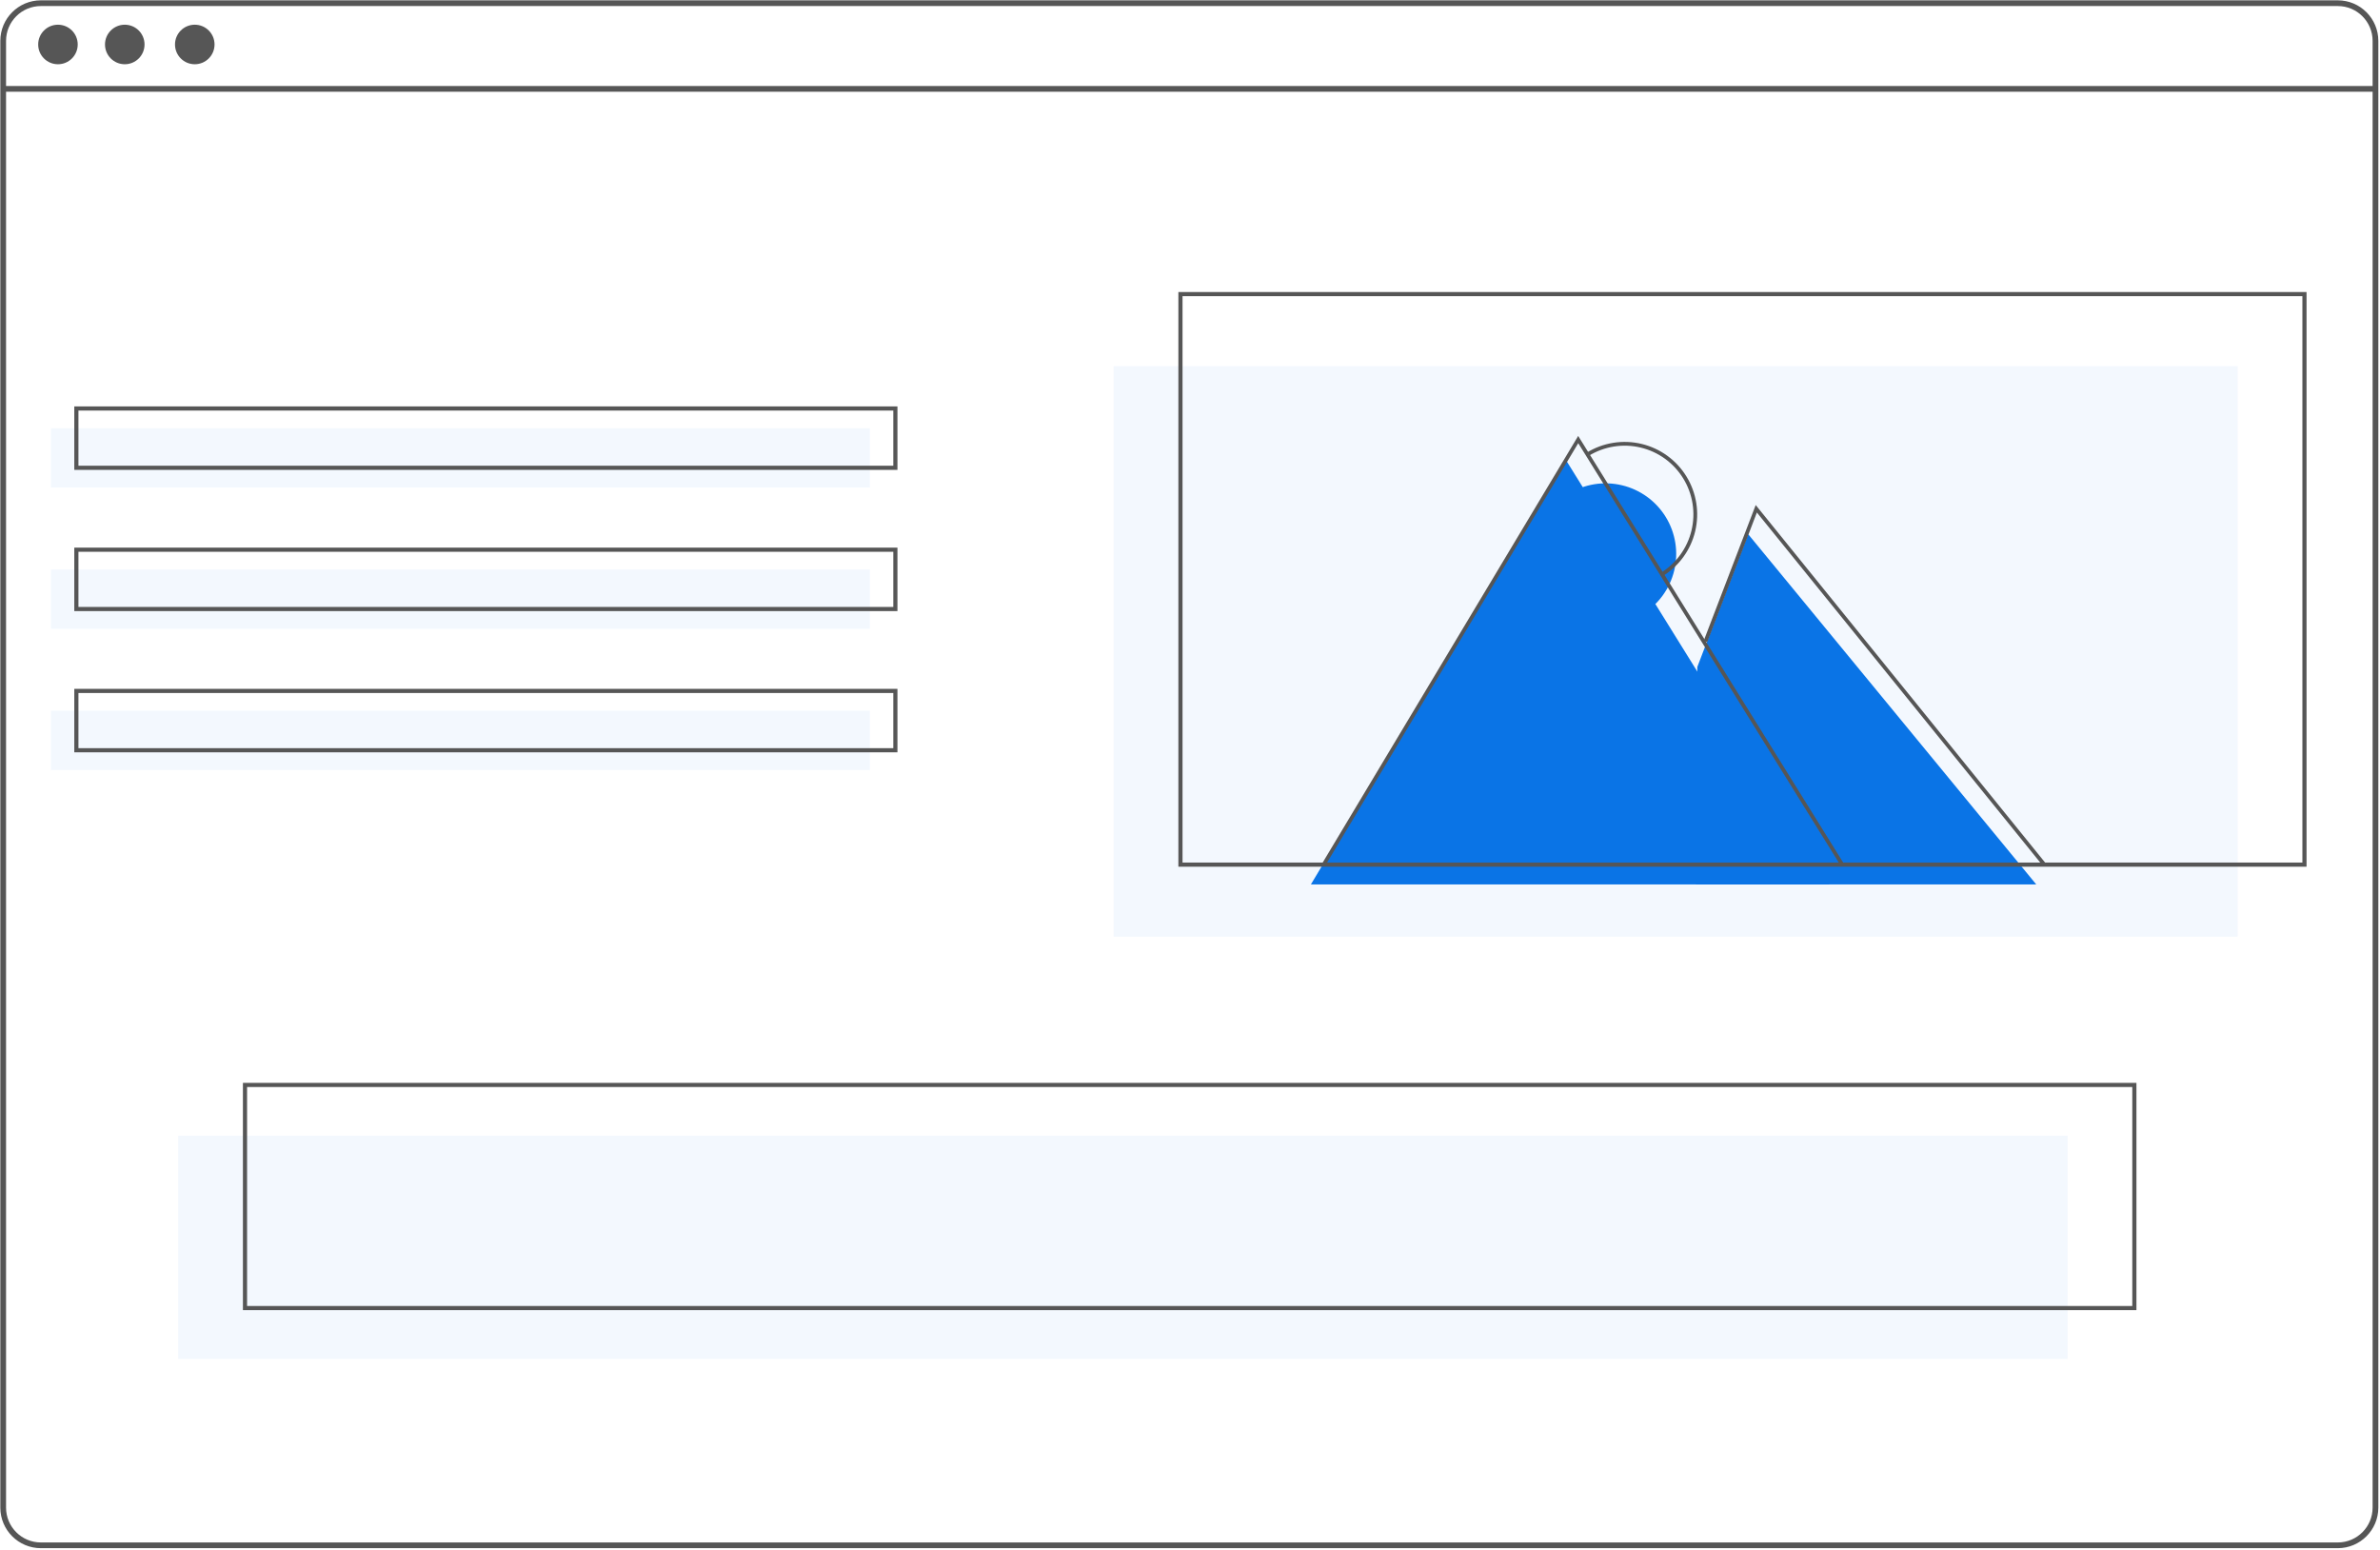
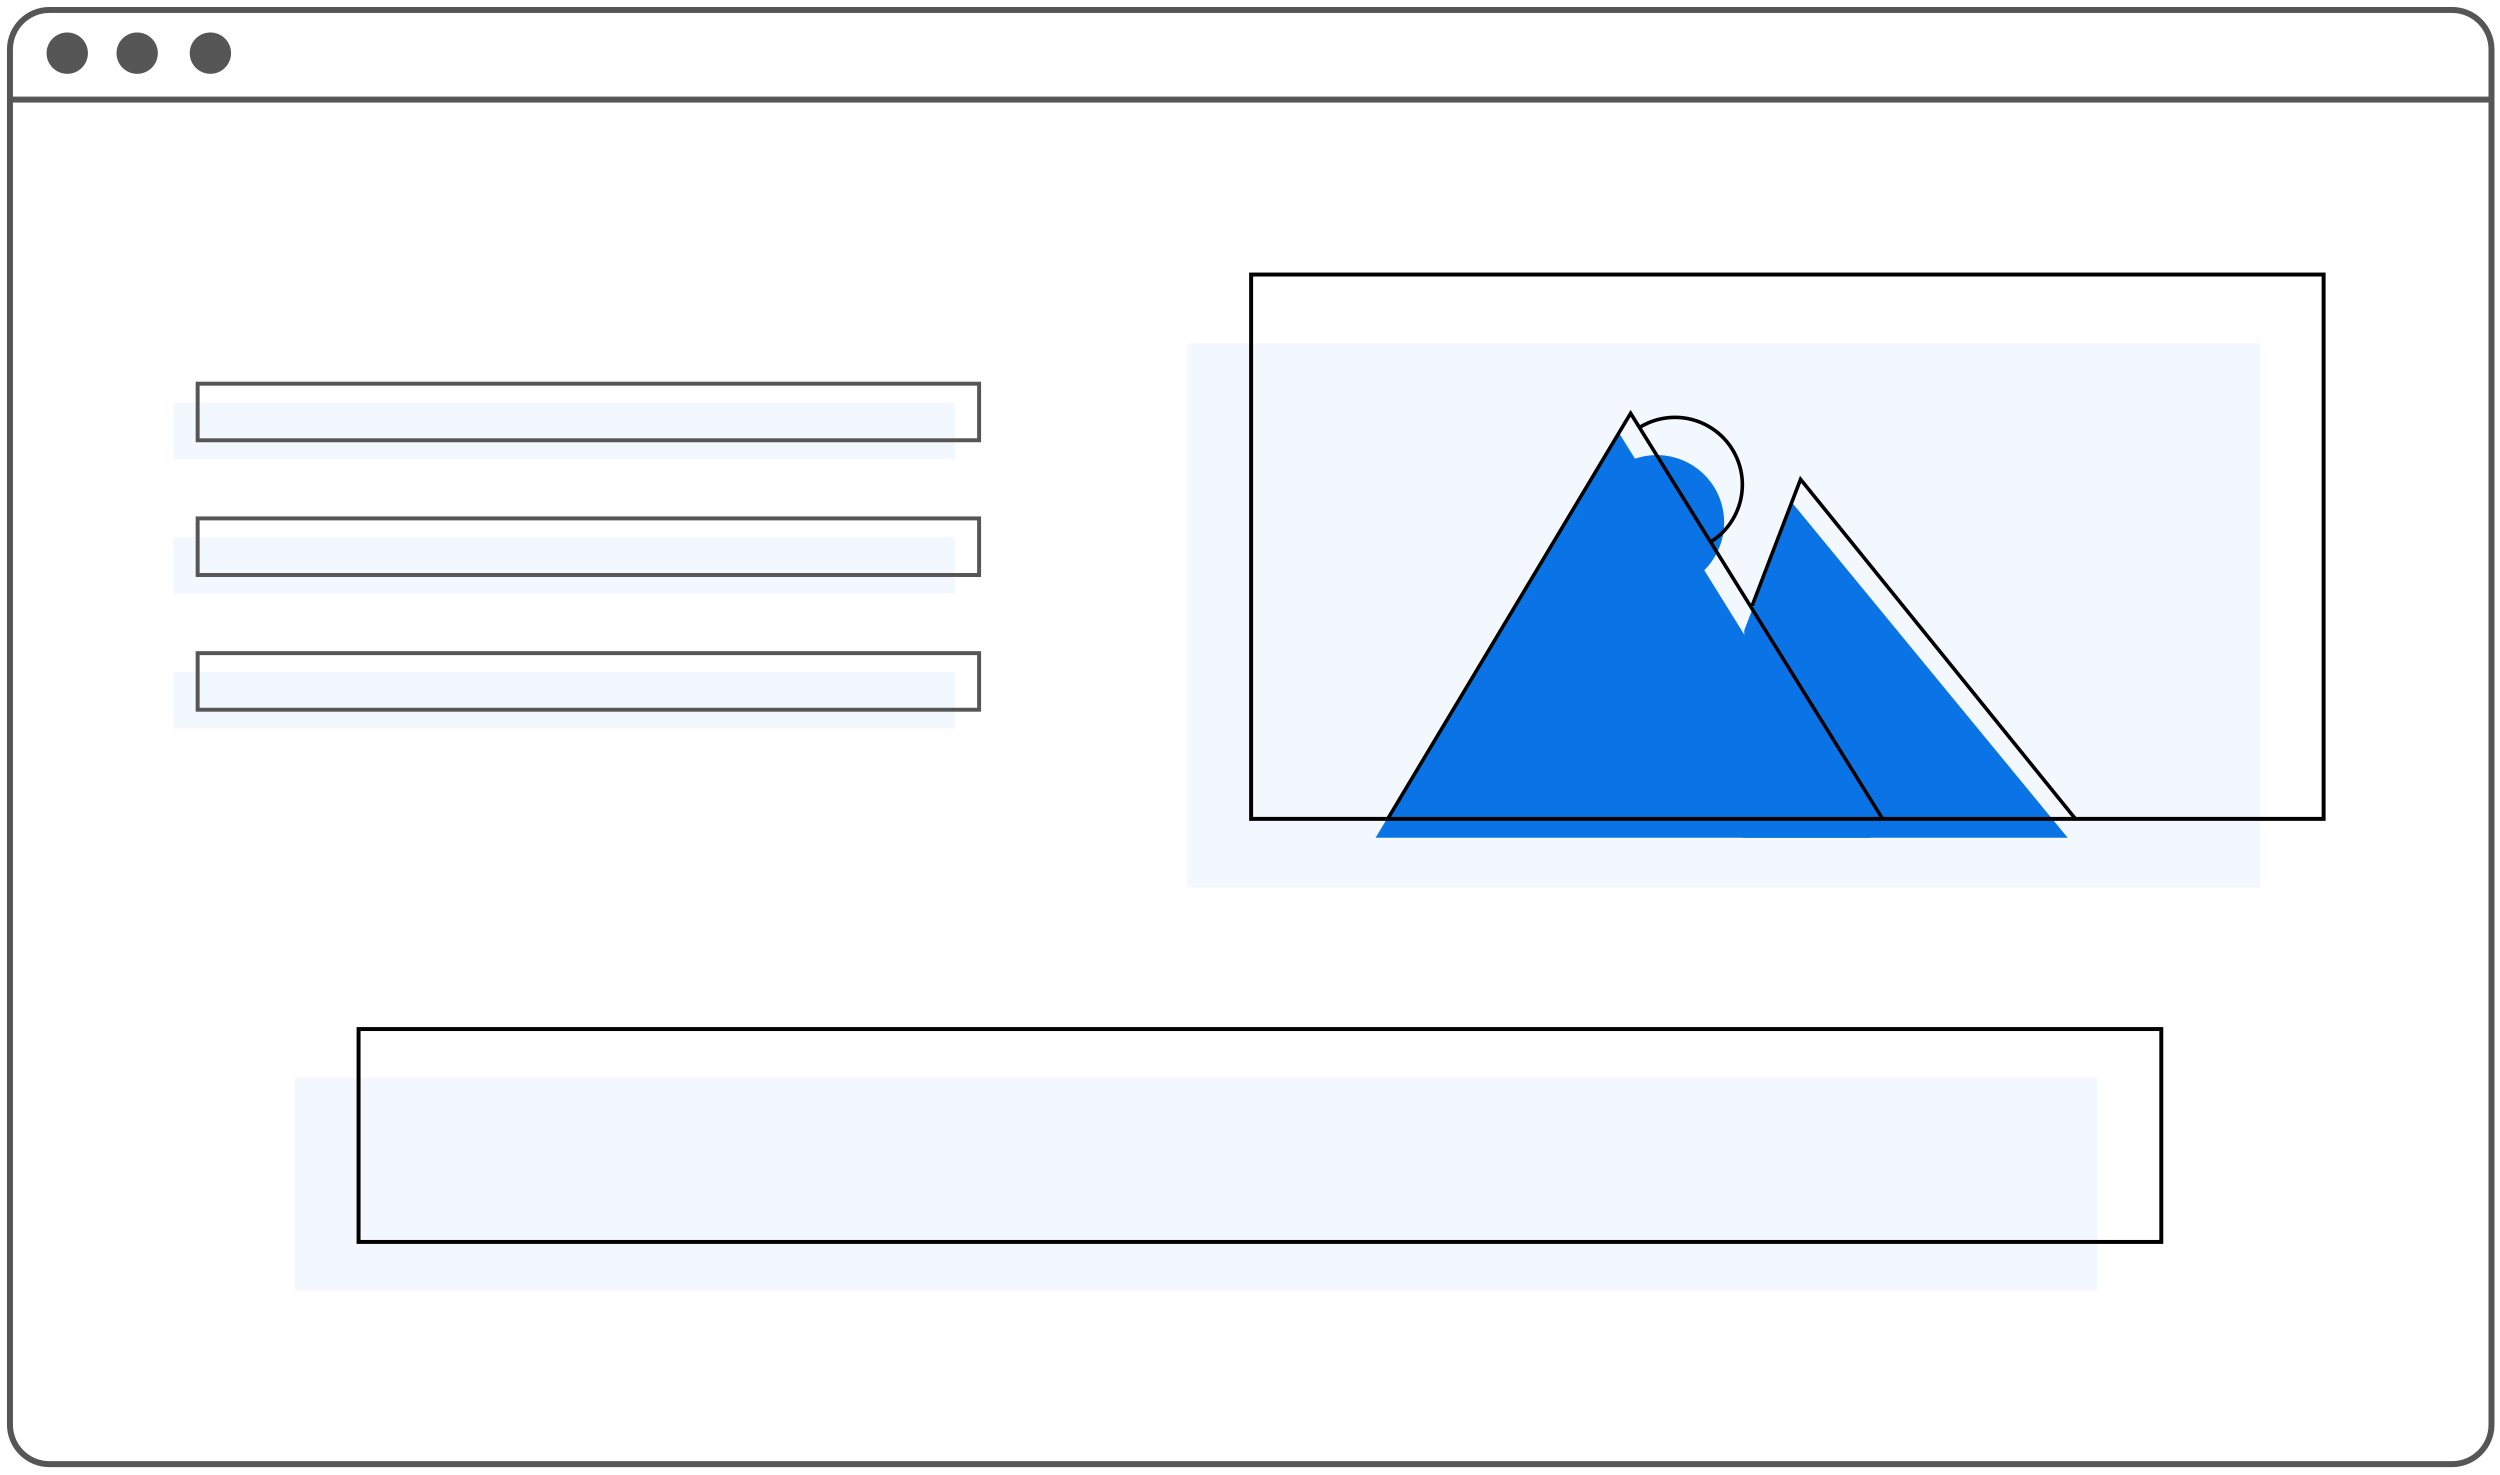
- <svg xmlns="http://www.w3.org/2000/svg" width="748" height="487" viewBox="0 0 748 487" fill="none">
-   <path d="M18.213 20.19C21.645 20.19 24.426 17.408 24.426 13.977C24.426 10.545 21.645 7.764 18.213 7.764C14.782 7.764 12 10.545 12 13.977C12 17.408 14.782 20.19 18.213 20.19Z" fill="#565656" />
-   <path d="M39.213 20.19C42.645 20.19 45.426 17.408 45.426 13.977C45.426 10.545 42.645 7.764 39.213 7.764C35.782 7.764 33 10.545 33 13.977C33 17.408 35.782 20.19 39.213 20.19Z" fill="#565656" />
-   <path d="M61.213 20.19C64.645 20.19 67.426 17.408 67.426 13.977C67.426 10.545 64.645 7.764 61.213 7.764C57.782 7.764 55 10.545 55 13.977C55 17.408 57.782 20.19 61.213 20.19Z" fill="#565656" />
-   <path d="M649.8 356.925H56V427.045H649.8V356.925Z" fill="#0A74E6" fill-opacity="0.05" />
-   <path d="M703.262 115.056H350V294.35H703.262V115.056Z" fill="#0A74E6" fill-opacity="0.05" />
-   <path d="M412 277.929L492.009 144.347L574.999 277.929" fill="#0A74E6" />
-   <path d="M533.444 209.584L549.42 167.867L639.955 277.929H533L533.444 209.584Z" fill="#0A74E6" />
-   <path d="M516.198 193.011C518.685 191.489 520.847 189.491 522.562 187.133C524.277 184.775 525.51 182.102 526.191 179.267C526.872 176.432 526.988 173.491 526.532 170.611C526.075 167.732 525.056 164.97 523.532 162.484C522.008 159.999 520.009 157.838 517.65 156.125C515.29 154.412 512.616 153.181 509.781 152.502C506.945 151.824 504.004 151.71 501.124 152.169C498.245 152.627 495.484 153.649 493 155.175" fill="#0A74E6" />
-   <path d="M734.728 1H12.851C6.306 1 1 6.306 1 12.851V473.775C1 480.32 6.306 485.626 12.851 485.626H734.728C741.273 485.626 746.578 480.32 746.578 473.775V12.851C746.578 6.306 741.273 1 734.728 1Z" stroke="#565656" stroke-width="1.8" stroke-miterlimit="10" />
-   <path d="M1 27.926H746.578" stroke="#565656" stroke-width="1.8" stroke-miterlimit="10" />
-   <path d="M273.402 134.583H16V153.222H273.402V134.583Z" fill="#0A74E6" fill-opacity="0.05" />
-   <path d="M273.402 178.963H16V197.602H273.402V178.963Z" fill="#0A74E6" fill-opacity="0.05" />
-   <path d="M273.402 223.343H16V241.982H273.402V223.343Z" fill="#0A74E6" fill-opacity="0.05" />
-   <path d="M281.402 128.37H24V147.01H281.402V128.37Z" stroke="#565656" stroke-width="1.304" stroke-miterlimit="10" />
-   <path d="M281.402 172.75H24V191.389H281.402V172.75Z" stroke="#565656" stroke-width="1.304" stroke-miterlimit="10" />
-   <path d="M281.402 217.129H24V235.768H281.402V217.129Z" stroke="#565656" stroke-width="1.304" stroke-miterlimit="10" />
-   <path d="M724.262 92.423H371V271.717H724.262V92.423Z" stroke="#565656" stroke-width="1.304" stroke-miterlimit="10" />
-   <path d="M670.8 340.949H77V411.069H670.8V340.949Z" stroke="#565656" stroke-width="1.304" stroke-miterlimit="10" />
-   <path d="M416 271.717L496.009 138.134L578.999 271.717" stroke="#565656" stroke-width="1.185" stroke-miterlimit="10" />
-   <path d="M536 201.597L551.977 159.88L642.511 271.717" stroke="#565656" stroke-width="1.185" stroke-miterlimit="10" />
-   <path d="M522.198 180.584C524.685 179.062 526.847 177.065 528.562 174.707C530.277 172.348 531.51 169.676 532.191 166.841C532.872 164.006 532.988 161.064 532.532 158.185C532.075 155.305 531.056 152.543 529.532 150.058C528.008 147.572 526.009 145.411 523.65 143.698C521.29 141.985 518.616 140.755 515.781 140.076C512.945 139.397 510.004 139.283 507.124 139.742C504.245 140.2 501.484 141.222 499 142.748" stroke="#565656" stroke-width="1.185" stroke-miterlimit="10" />
+ <svg xmlns="http://www.w3.org/2000/svg" width="251" height="148" viewBox="0 0 251 148" fill="none">
+   <path d="M246.187 1H4.96C2.773 1 1 2.773 1 4.96V143.04C1 145.227 2.773 147 4.96 147H246.187C248.374 147 250.147 145.227 250.147 143.04V4.96C250.147 2.773 248.374 1 246.187 1Z" stroke="#565656" stroke-width="0.601" stroke-miterlimit="10" />
+   <path d="M6.752 7.413C7.899 7.413 8.828 6.483 8.828 5.337C8.828 4.19 7.899 3.26 6.752 3.26C5.605 3.26 4.676 4.19 4.676 5.337C4.676 6.483 5.605 7.413 6.752 7.413Z" fill="#565656" />
+   <path d="M13.771 7.413C14.918 7.413 15.848 6.483 15.848 5.337C15.848 4.19 14.918 3.26 13.771 3.26C12.625 3.26 11.695 4.19 11.695 5.337C11.695 6.483 12.625 7.413 13.771 7.413Z" fill="#565656" />
+   <path d="M21.123 7.413C22.27 7.413 23.199 6.483 23.199 5.337C23.199 4.19 22.27 3.26 21.123 3.26C19.976 3.26 19.047 4.19 19.047 5.337C19.047 6.483 19.976 7.413 21.123 7.413Z" fill="#565656" />
+   <path d="M210.593 108.187H29.598V129.56H210.593V108.187Z" fill="#0A74E6" fill-opacity="0.05" />
+   <path d="M226.888 34.462H119.211V89.113H226.888V34.462Z" fill="#0A74E6" fill-opacity="0.05" />
+   <path d="M138.109 84.108L162.497 43.391L187.793 84.108" fill="#0A74E6" />
+   <path d="M175.127 63.276L179.997 50.56L207.593 84.108H174.992L175.127 63.276Z" fill="#0A74E6" />
+   <path d="M169.872 58.224C170.63 57.76 171.289 57.151 171.811 56.433C172.334 55.714 172.71 54.899 172.918 54.035C173.125 53.171 173.161 52.274 173.021 51.397C172.882 50.519 172.572 49.677 172.107 48.919C171.643 48.162 171.033 47.503 170.314 46.981C169.595 46.459 168.78 46.084 167.916 45.877C167.051 45.67 166.155 45.635 165.277 45.775C164.4 45.915 163.558 46.226 162.801 46.691" fill="#0A74E6" />
+   <path d="M1 9.998H250.147" stroke="#565656" stroke-width="0.601" stroke-miterlimit="10" />
+   <path d="M95.865 40.415H17.406V46.096H95.865V40.415Z" fill="#0A74E6" fill-opacity="0.05" />
+   <path d="M95.865 53.942H17.406V59.624H95.865V53.942Z" fill="#0A74E6" fill-opacity="0.05" />
+   <path d="M95.865 67.47H17.406V73.151H95.865V67.47Z" fill="#0A74E6" fill-opacity="0.05" />
+   <path d="M98.302 38.521H19.844V44.203H98.302V38.521Z" stroke="#565656" stroke-width="0.397" stroke-miterlimit="10" />
+   <path d="M98.302 52.048H19.844V57.73H98.302V52.048Z" stroke="#565656" stroke-width="0.397" stroke-miterlimit="10" />
+   <path d="M98.302 65.576H19.844V71.257H98.302V65.576Z" stroke="#565656" stroke-width="0.397" stroke-miterlimit="10" />
+   <path d="M233.291 27.564H125.613V82.215H233.291V27.564Z" stroke="black" stroke-width="0.397" stroke-miterlimit="10" />
+   <path d="M216.995 103.317H36V124.69H216.995V103.317Z" stroke="black" stroke-width="0.397" stroke-miterlimit="10" />
+   <path d="M139.328 82.215L163.716 41.497L189.012 82.215" stroke="black" stroke-width="0.361" stroke-miterlimit="10" />
+   <path d="M175.906 60.841L180.776 48.126L208.372 82.214" stroke="black" stroke-width="0.361" stroke-miterlimit="10" />
+   <path d="M171.7 54.437C172.458 53.973 173.117 53.364 173.64 52.645C174.162 51.926 174.538 51.112 174.746 50.248C174.953 49.383 174.989 48.487 174.85 47.609C174.711 46.731 174.4 45.889 173.935 45.132C173.471 44.374 172.862 43.716 172.142 43.194C171.423 42.672 170.608 42.296 169.744 42.089C168.88 41.882 167.983 41.848 167.105 41.988C166.228 42.127 165.386 42.439 164.629 42.904" stroke="black" stroke-width="0.361" stroke-miterlimit="10" />
</svg>
